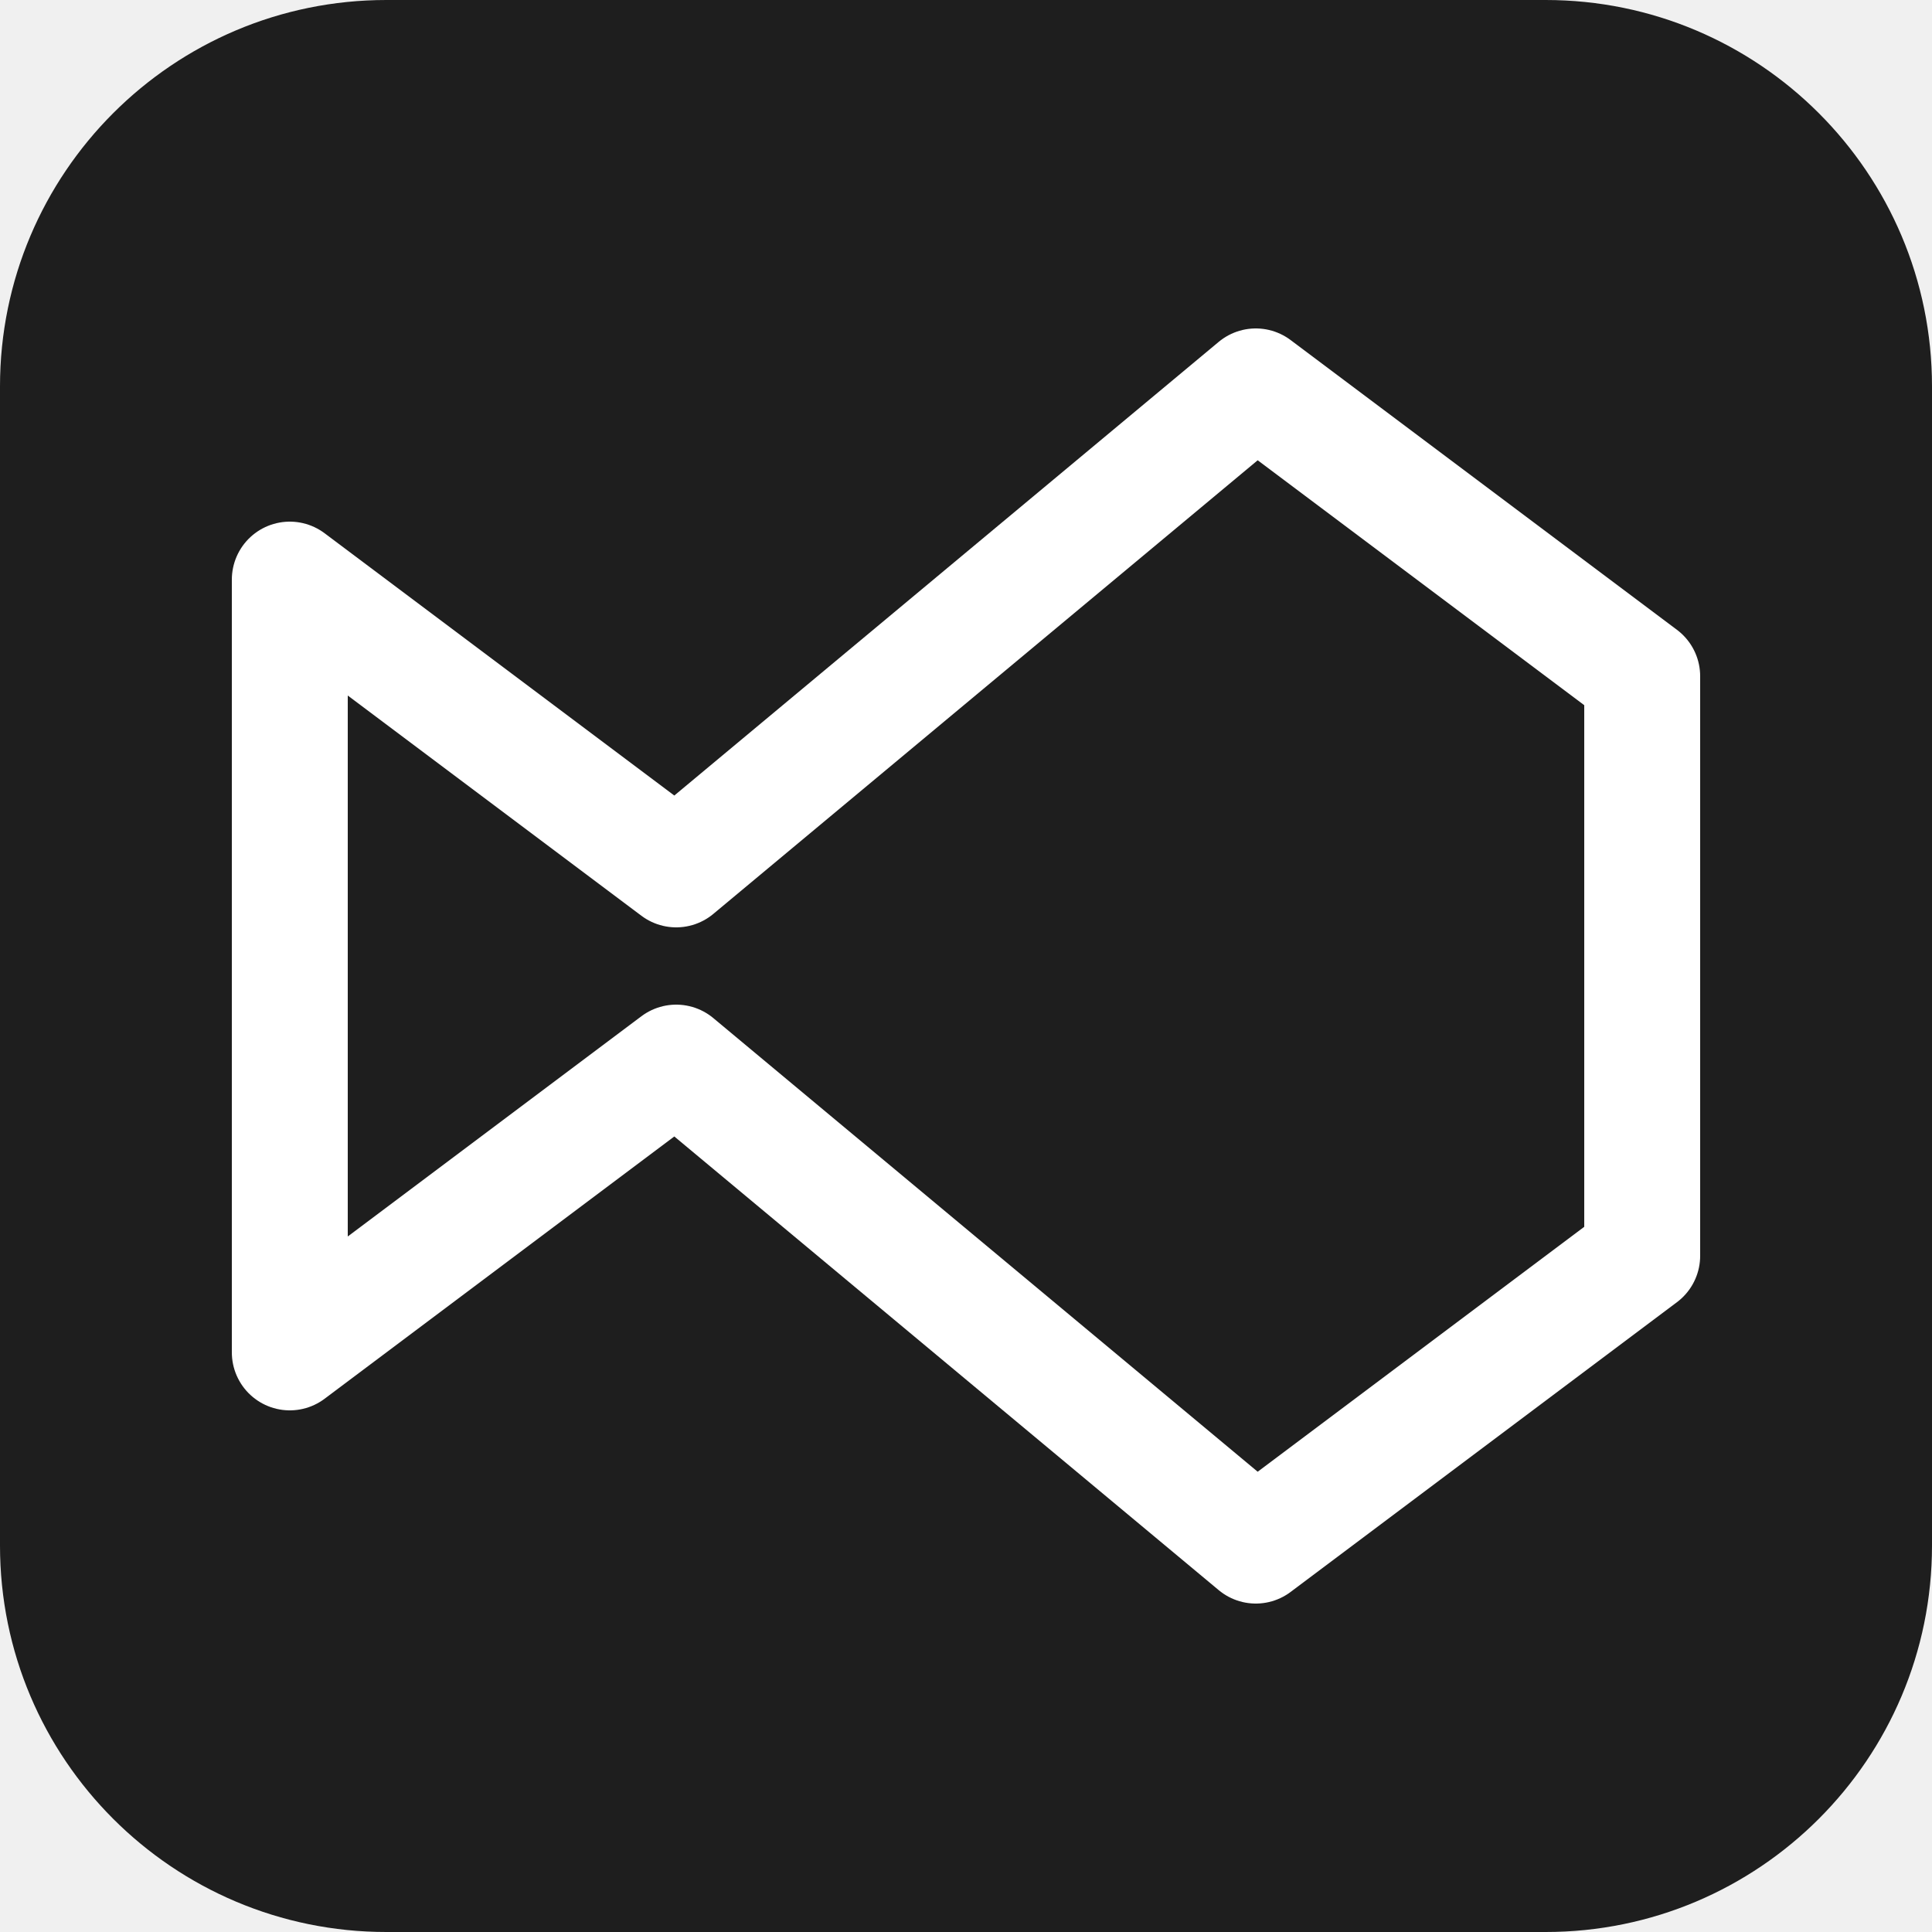
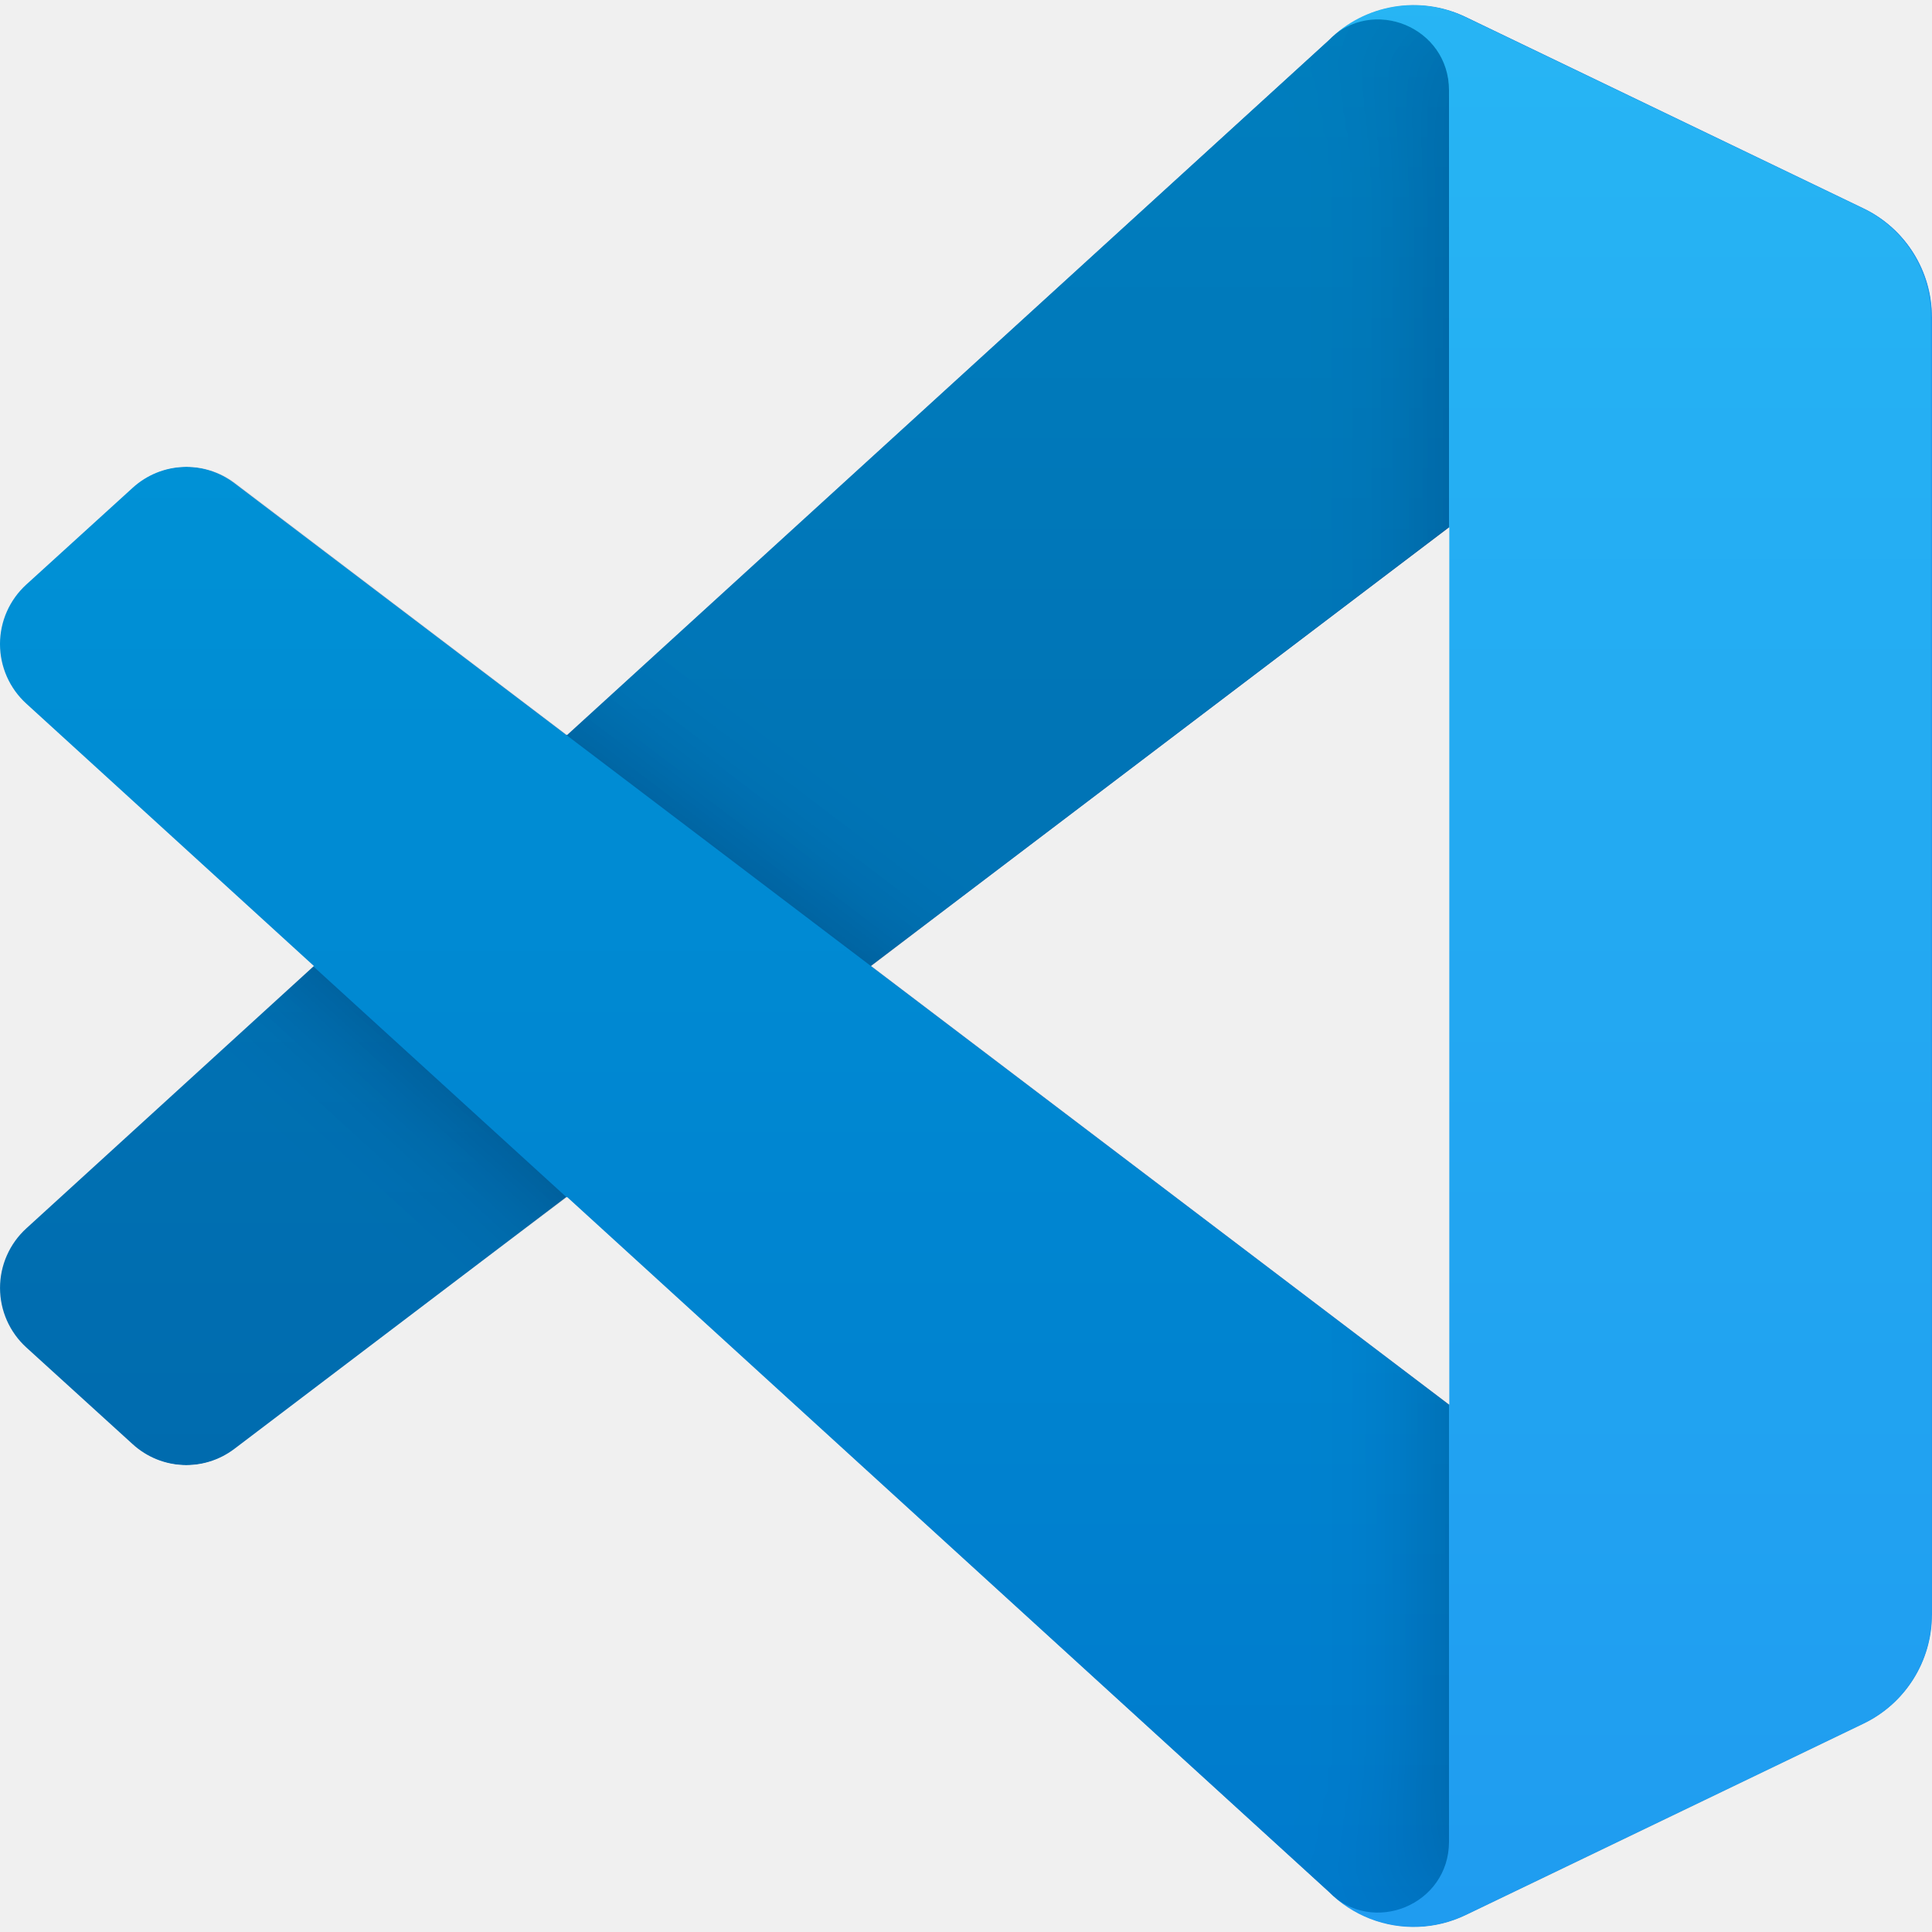
- <svg xmlns="http://www.w3.org/2000/svg" viewBox="0 0 100 100" fill="none">
-   <rect width="100" height="100" rx="20" fill="#1e1e1e" />
-   <path d="M65 20L85 35V65L65 80L35 55L15 70V30L35 45L65 20Z" stroke="white" stroke-width="6" stroke-linejoin="round" />
+ <svg xmlns="http://www.w3.org/2000/svg" viewBox="0 0 128 128">
+   <mask id="a" width="128" height="128" x="0" y="0" maskUnits="userSpaceOnUse" style="mask-type:alpha">
+     <path fill="#fff" fill-rule="evenodd" d="M90.767 127.126a7.968 7.968 0 0 0 6.35-.244l26.353-12.681a8 8 0 0 0 4.53-7.209V21.009a8 8 0 0 0-4.53-7.21L97.117 1.12a7.97 7.97 0 0 0-9.093 1.548l-50.45 46.026L15.6 32.013a5.328 5.328 0 0 0-6.807.302l-7.048 6.411a5.335 5.335 0 0 0-.006 7.888L20.796 64 1.74 81.387a5.336 5.336 0 0 0 .006 7.887l7.048 6.411a5.327 5.327 0 0 0 6.807.303l21.974-16.68 50.45 46.025a7.96 7.96 0 0 0 2.743 1.793Zm5.252-92.183L57.74 64l38.28 29.058V34.943Z" clip-rule="evenodd" />
+   </mask>
+   <g mask="url(#a)">
+     <path fill="#0065A9" d="M123.471 13.82 97.097 1.12A7.973 7.973 0 0 0 88 2.668L1.662 81.387a5.333 5.333 0 0 0 .006 7.887l7.052 6.411a5.333 5.333 0 0 0 6.811.303l103.971-78.875c3.488-2.646 8.498-.158 8.498 4.22v-.306a8.001 8.001 0 0 0-4.529-7.208Z" />
+     <g filter="url(#b)">
+       <path fill="#007ACC" d="m123.471 114.181-26.374 12.698A7.973 7.973 0 0 1 88 125.333L1.662 46.613a5.333 5.333 0 0 1 .006-7.887l7.052-6.411a5.333 5.333 0 0 1 6.811-.303l103.971 78.874c3.488 2.647 8.498.159 8.498-4.219v.306a8.001 8.001 0 0 1-4.529 7.208Z" />
+     </g>
+     <g filter="url(#c)">
+       <path fill="#1F9CF0" d="M97.098 126.882A7.977 7.977 0 0 1 88 125.333c2.952 2.952 8 .861 8-3.314V5.98c0-4.175-5.048-6.266-8-3.313a7.977 7.977 0 0 1 9.098-1.549L123.467 13.8A8 8 0 0 1 128 21.01v85.982a8 8 0 0 1-4.533 7.21l-26.369 12.681Z" />
+     </g>
+     <path fill="url(#d)" fill-rule="evenodd" d="M90.69 127.126a7.968 7.968 0 0 0 6.349-.244l26.353-12.681a8 8 0 0 0 4.53-7.21V21.009a8 8 0 0 0-4.53-7.21L97.039 1.12a7.97 7.97 0 0 0-9.093 1.548l-50.45 46.026-21.974-16.68a5.328 5.328 0 0 0-6.807.302l-7.048 6.411a5.336 5.336 0 0 0-.006 7.888L20.718 64 1.662 81.386a5.335 5.335 0 0 0 .006 7.888l7.048 6.411a5.328 5.328 0 0 0 6.807.303l21.975-16.681 50.45 46.026a7.959 7.959 0 0 0 2.742 1.793Zm5.252-92.184L57.662 64l38.28 29.057V34.943Z" clip-rule="evenodd" opacity="0.25" style="mix-blend-mode:overlay" />
+   </g>
+   <defs>
+     <filter id="b" width="144.744" height="113.408" x="-8.411" y="22.594" color-interpolation-filters="sRGB" filterUnits="userSpaceOnUse">
+       <feFlood flood-opacity="0" result="BackgroundImageFix" />
+       <feColorMatrix in="SourceAlpha" result="hardAlpha" values="0 0 0 0 0 0 0 0 0 0 0 0 0 0 0 0 0 0 127 0" />
+       <feOffset />
+       <feGaussianBlur stdDeviation="4.167" />
+       <feColorMatrix values="0 0 0 0 0 0 0 0 0 0 0 0 0 0 0 0 0 0 0.25 0" />
+       <feBlend in2="BackgroundImageFix" mode="overlay" result="effect1_dropShadow_1_36" />
+       <feBlend in="SourceGraphic" in2="effect1_dropShadow_1_36" result="shape" />
+     </filter>
+     <filter id="c" width="56.667" height="144.007" x="79.667" y="-8.004" color-interpolation-filters="sRGB" filterUnits="userSpaceOnUse">
+       <feFlood flood-opacity="0" result="BackgroundImageFix" />
+       <feColorMatrix in="SourceAlpha" result="hardAlpha" values="0 0 0 0 0 0 0 0 0 0 0 0 0 0 0 0 0 0 127 0" />
+       <feOffset />
+       <feGaussianBlur stdDeviation="4.167" />
+       <feColorMatrix values="0 0 0 0 0 0 0 0 0 0 0 0 0 0 0 0 0 0 0.25 0" />
+       <feBlend in2="BackgroundImageFix" mode="overlay" result="effect1_dropShadow_1_36" />
+       <feBlend in="SourceGraphic" in2="effect1_dropShadow_1_36" result="shape" />
+     </filter>
+     <linearGradient id="d" x1="63.922" x2="63.922" y1="0.33" y2="127.67" gradientUnits="userSpaceOnUse">
+       <stop stop-color="#fff" />
+       <stop offset="1" stop-color="#fff" stop-opacity="0" />
+     </linearGradient>
+   </defs>
</svg>
